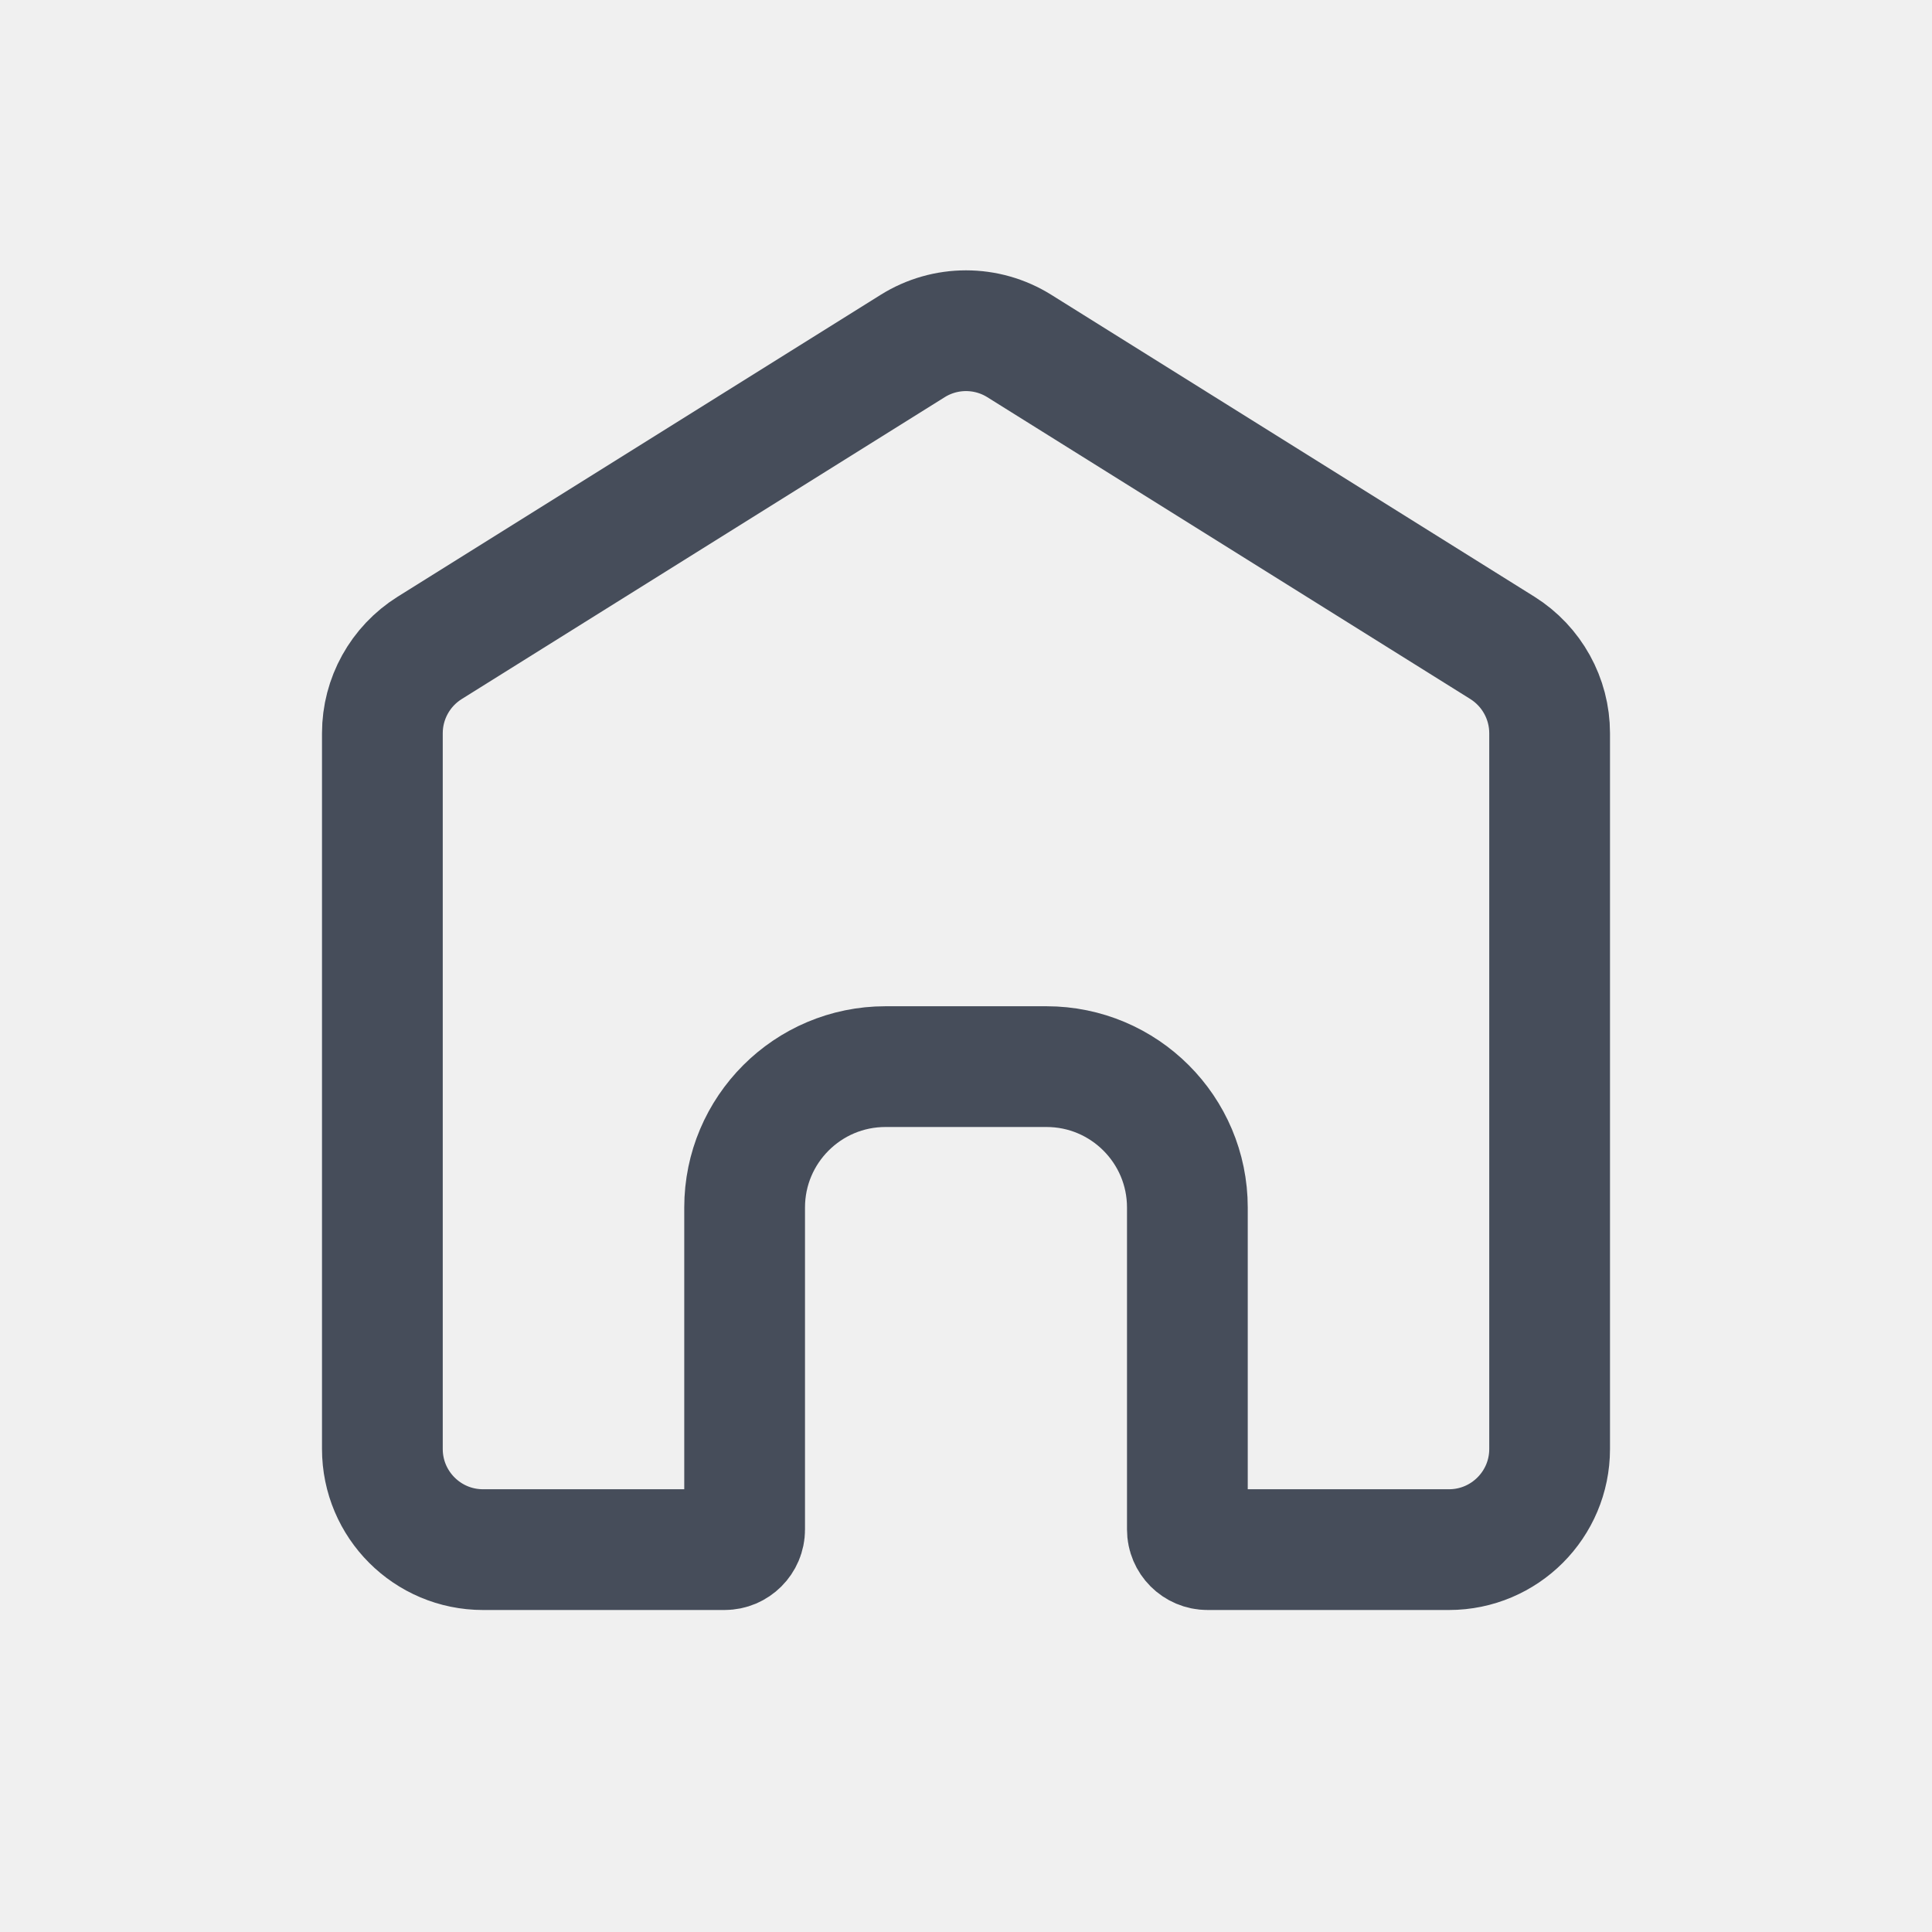
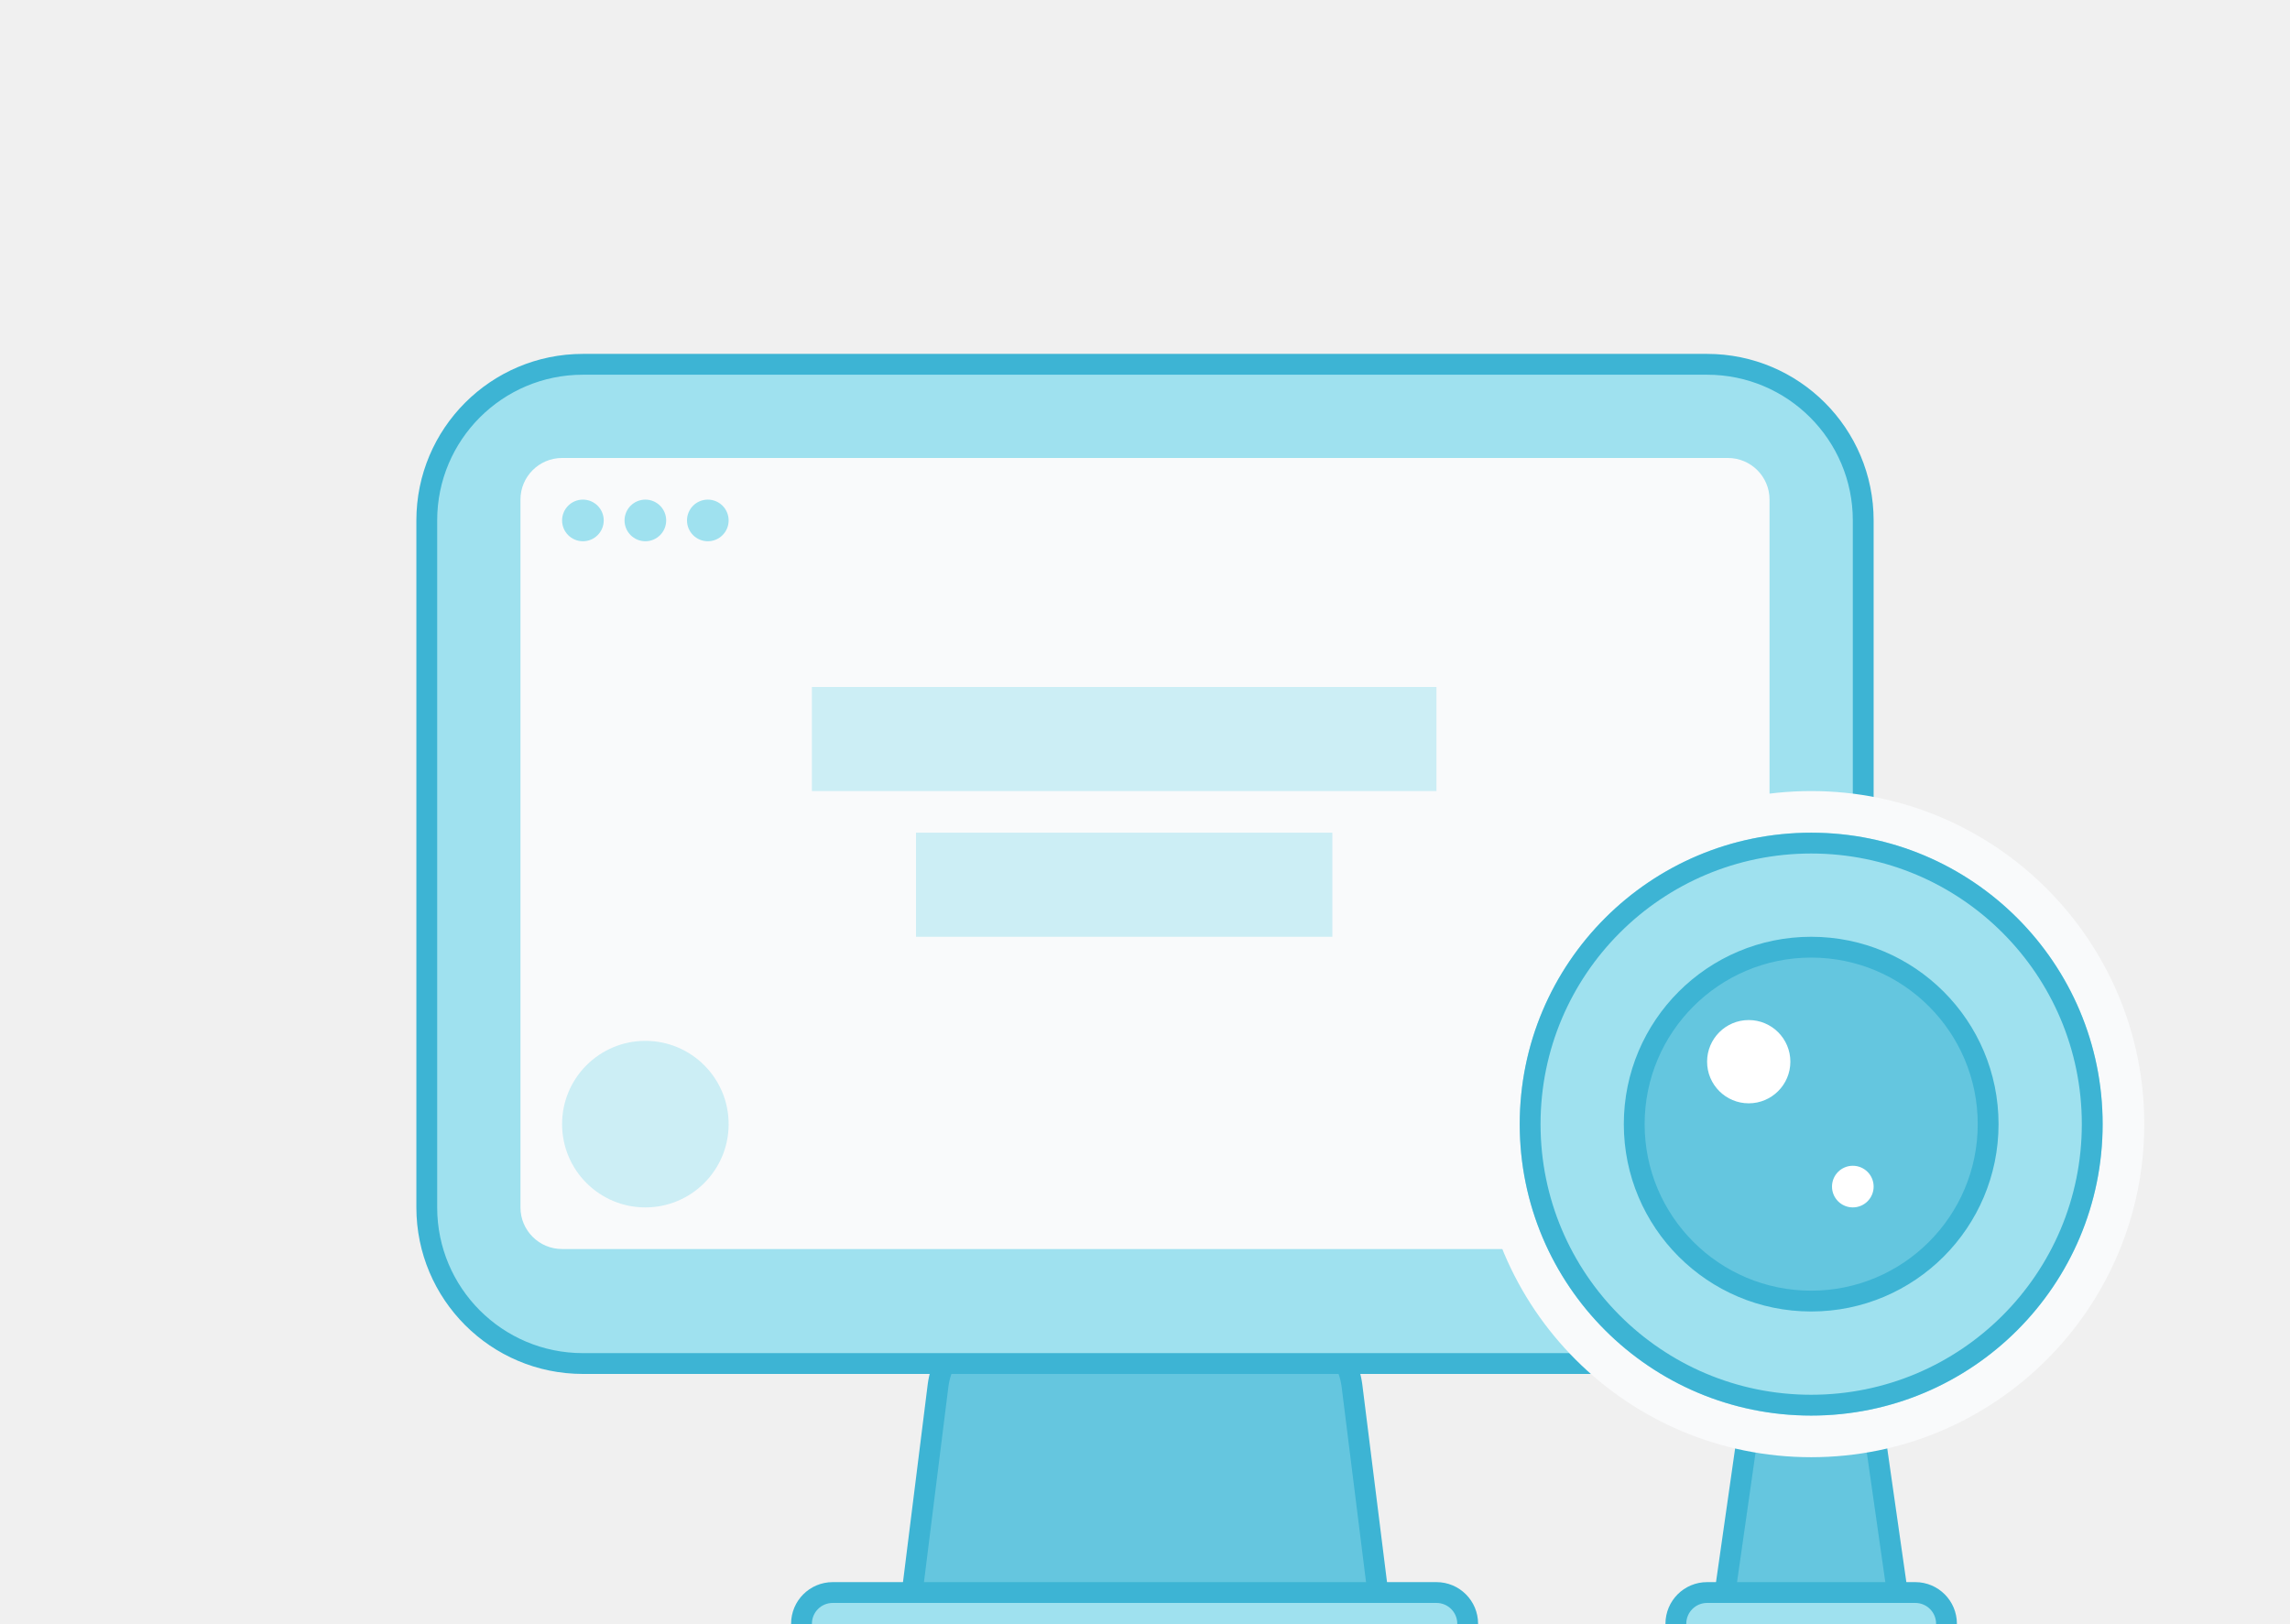
- <svg xmlns="http://www.w3.org/2000/svg" width="24" height="24" viewBox="0 0 24 24" fill="none">
-   <path d="M4.75 9.108C4.75 8.678 4.972 8.277 5.338 8.048L11.338 4.298C11.743 4.045 12.257 4.045 12.662 4.298L18.663 8.048C19.028 8.277 19.25 8.678 19.25 9.108V18C19.25 18.69 18.69 19.25 18 19.25H15C14.862 19.25 14.75 19.138 14.75 19V15C14.75 14.034 13.966 13.25 13 13.25H11C10.034 13.25 9.25 14.034 9.25 15V19C9.25 19.138 9.138 19.25 9 19.25H6C5.31 19.25 4.75 18.69 4.75 18V9.108Z" stroke="#464D5A" stroke-width="1.5" />
+ <svg xmlns="http://www.w3.org/2000/svg" width="110" height="78" viewBox="0 0 110 78" fill="none">
+   <path d="M48.531 63.5H61.469C63.234 63.5 64.723 64.814 64.942 66.566L66.434 78.5H43.566L45.058 66.566C45.277 64.814 46.766 63.5 48.531 63.5Z" fill="#65C6DF" stroke="#3DB4D4" />
+   <rect x="20.5" y="17.5" width="69" height="48" rx="7.5" fill="#9FE1EF" stroke="#3DB4D4" />
+   <rect x="25" y="22" width="60" height="38" rx="2" fill="#F9FAFB" />
+   <rect opacity="0.5" x="39" y="33" width="30" height="5" fill="#9FE1EF" />
+   <rect opacity="0.5" x="44" y="40" width="20" height="5" fill="#9FE1EF" />
+   <rect x="38.5" y="76.5" width="32" height="3" rx="1.5" fill="#9FE1EF" stroke="#3DB4D4" />
+   <circle cx="28" cy="25" r="1" fill="#9FE1EF" />
+   <circle cx="31" cy="25" r="1" fill="#9FE1EF" />
+   <circle cx="34" cy="25" r="1" fill="#9FE1EF" />
+   <circle opacity="0.5" cx="31" cy="54" r="4" fill="#9FE1EF" />
+   <path d="M82.658 77.929L84.434 65.5H89.566L91.342 77.929C91.385 78.231 91.151 78.5 90.847 78.5H83.153C82.849 78.5 82.615 78.231 82.658 77.929Z" fill="#65C6DF" stroke="#3DB4D4" />
+   <rect x="80.5" y="76.5" width="13" height="3" rx="1.5" fill="#9FE1EF" stroke="#3DB4D4" />
+   <circle cx="87" cy="54" r="15" fill="#9FE1EF" stroke="#F9FAFB" stroke-width="2" />
+   <circle cx="87" cy="54" r="13.5" fill="#9FE1EF" stroke="#3DB4D4" />
+   <circle cx="87" cy="54" r="8.5" fill="#3DB4D4" fill-opacity="0.6" stroke="#3DB4D4" />
+   <circle cx="89" cy="57" r="1" fill="white" />
+   <circle cx="84" cy="51" r="2" fill="white" />
</svg>
